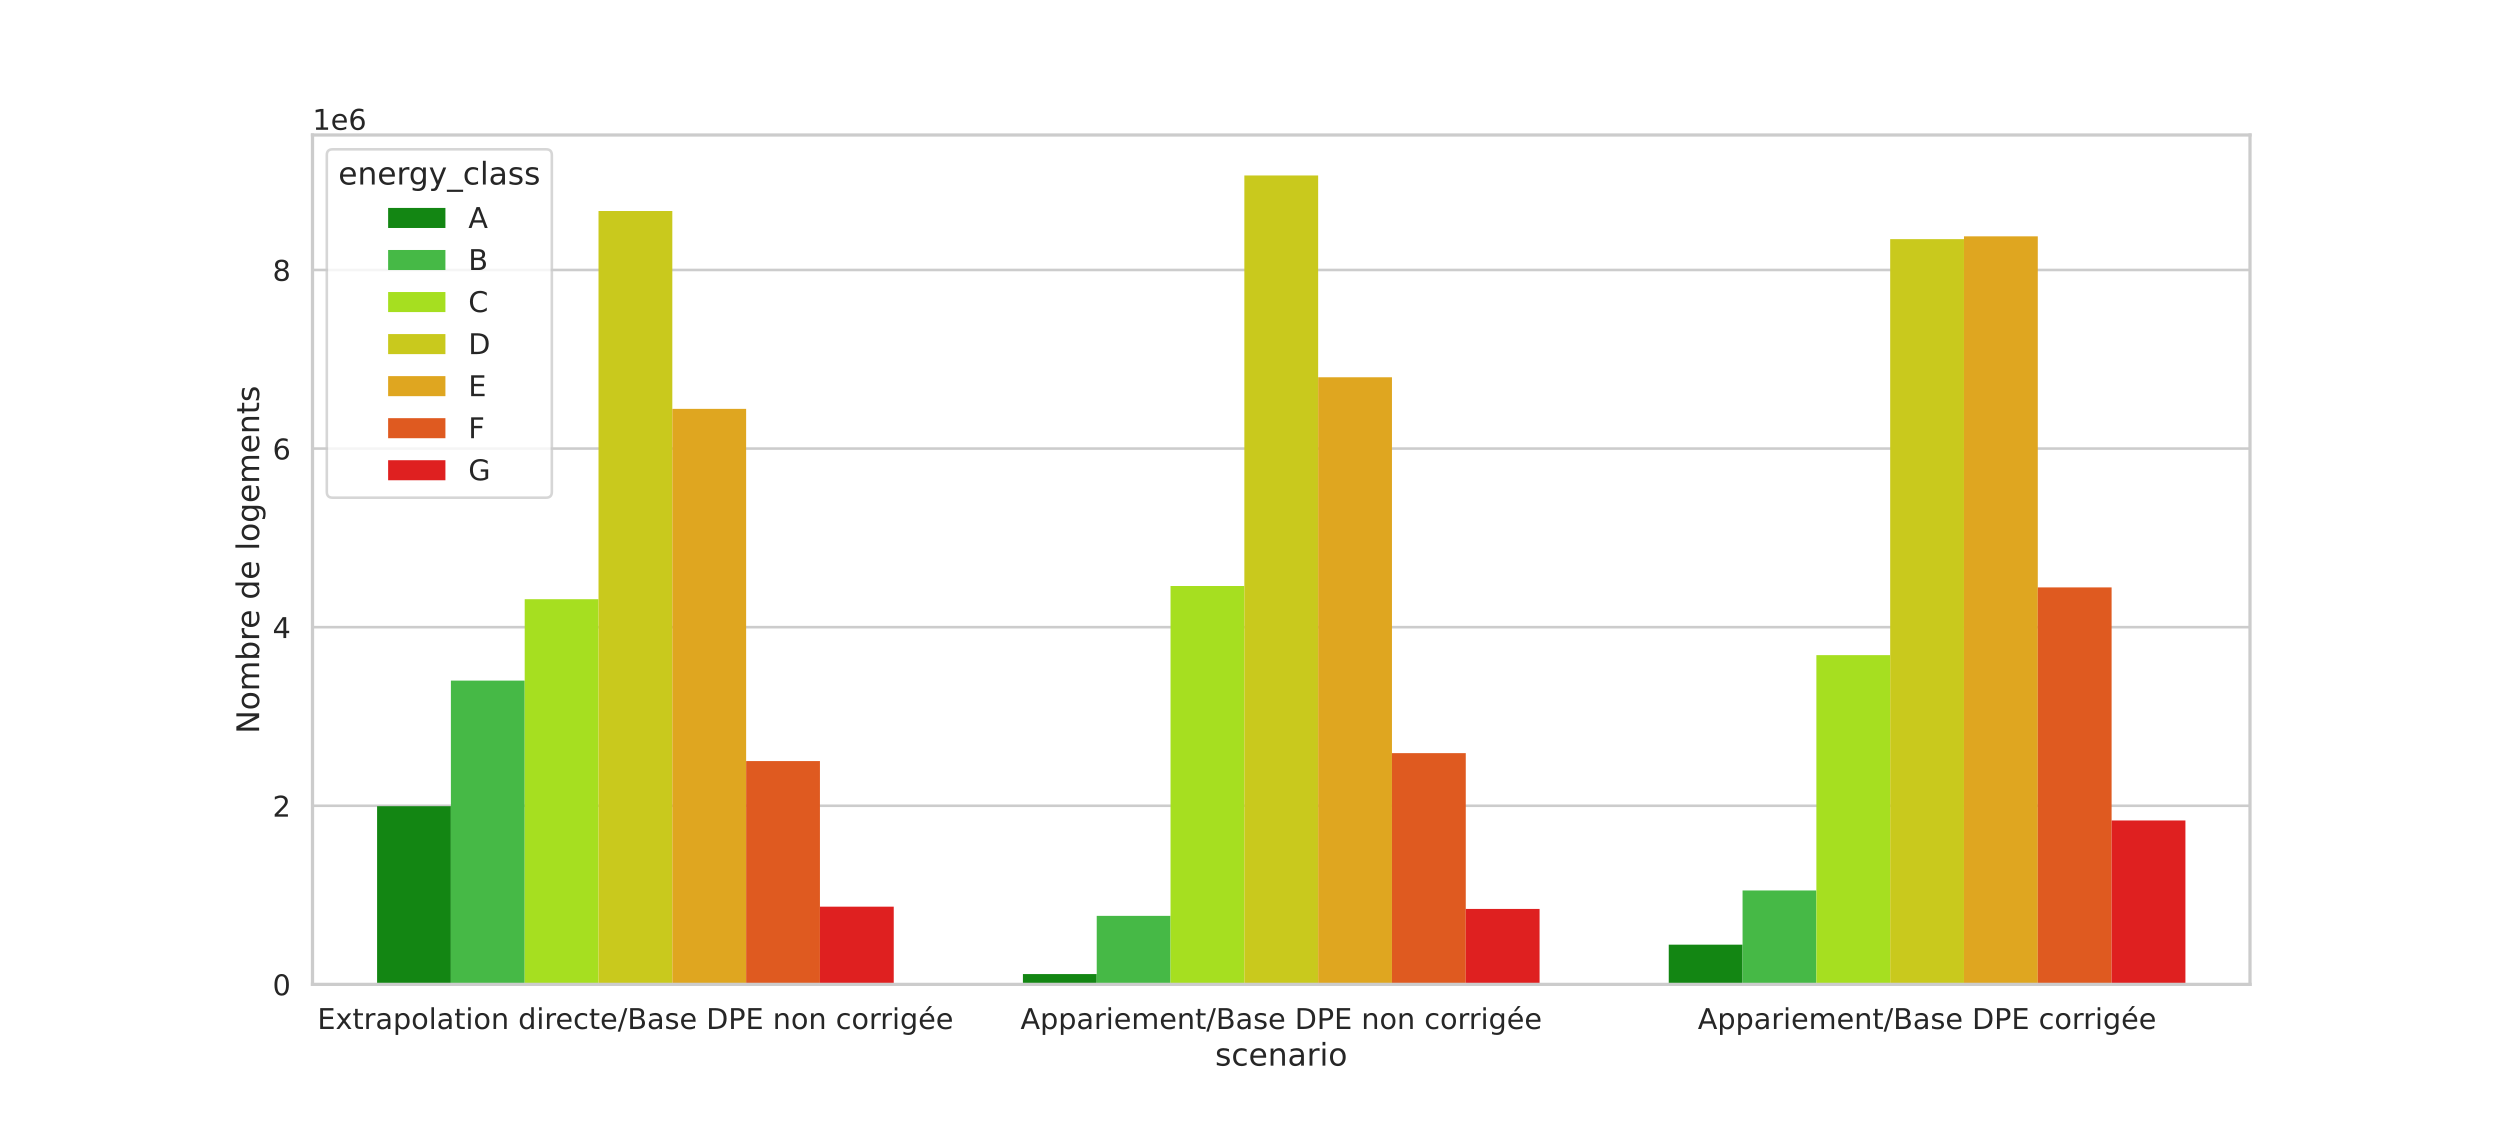
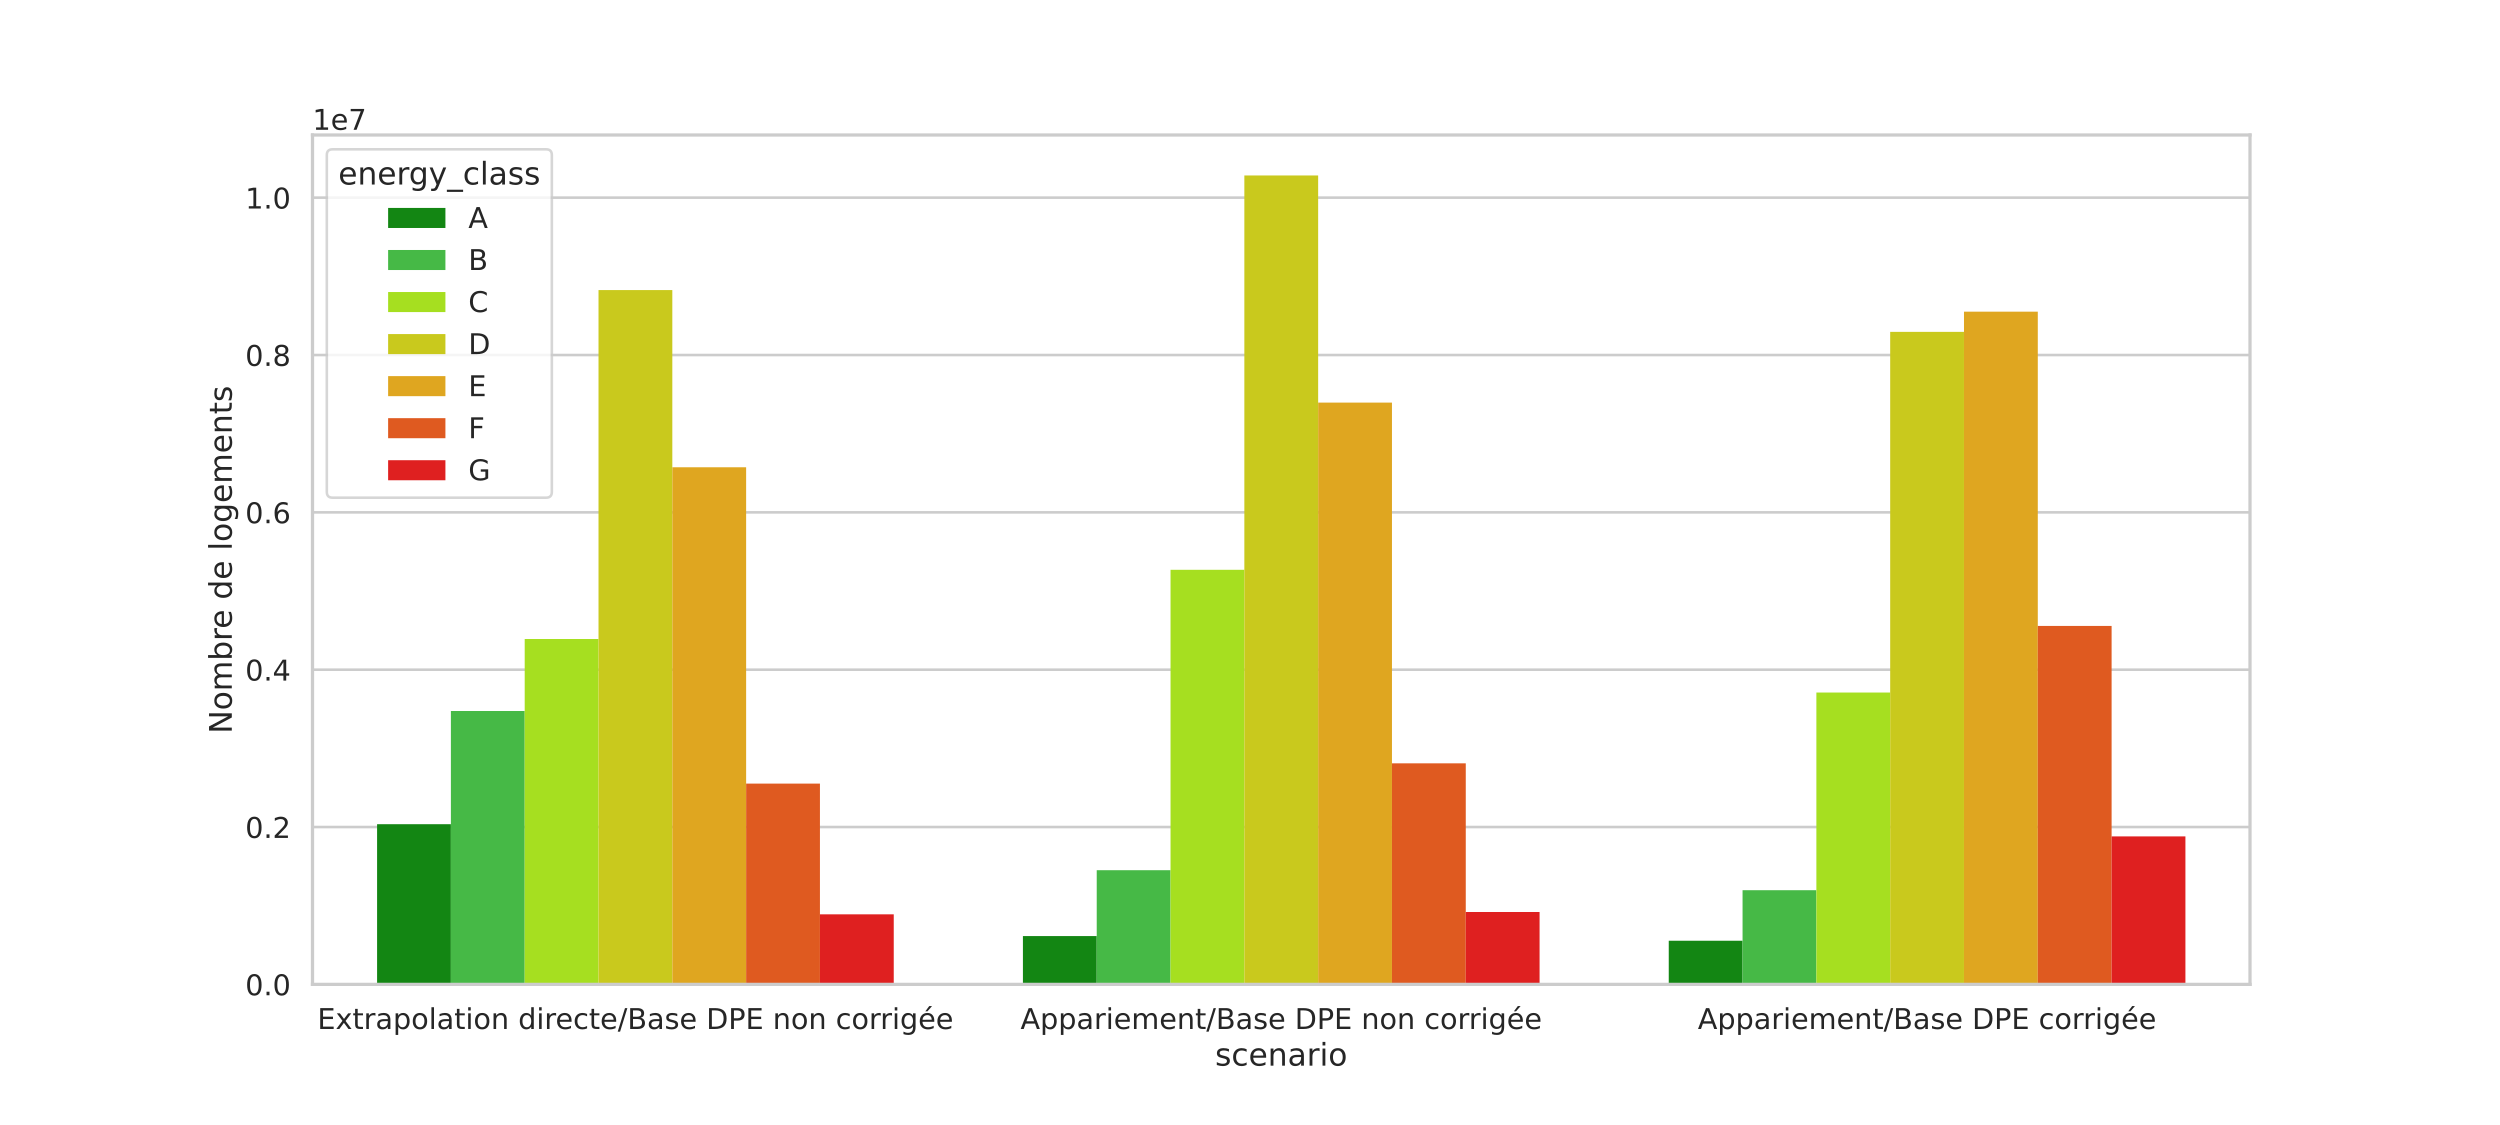
<svg xmlns="http://www.w3.org/2000/svg" xmlns:xlink="http://www.w3.org/1999/xlink" height="648pt" version="1.1" viewBox="0 0 1440 648" width="1440pt">
  <defs>
    <style type="text/css">*{stroke-linecap:butt;stroke-linejoin:round;}</style>
  </defs>
  <g id="figure_1">
    <g id="patch_1">
      <path d="M 0 648  L 1440 648  L 1440 0  L 0 0  z " style="fill:#ffffff;" />
    </g>
    <g id="axes_1">
      <g id="patch_2">
        <path d="M 180 567  L 1296 567  L 1296 77.76  L 180 77.76  z " style="fill:#ffffff;" />
      </g>
      <g id="matplotlib.axis_1">
        <g id="xtick_1">
          <g id="text_1">
            <g style="fill:#262626;" transform="translate(182.8216 592.6974)scale(0.165 -0.165)">
              <defs>
                <path d="M 628 4666  L 3578 4666  L 3578 4134  L 1259 4134  L 1259 2753  L 3481 2753  L 3481 2222  L 1259 2222  L 1259 531  L 3634 531  L 3634 0  L 628 0  L 628 4666  z " id="DejaVuSans-45" transform="scale(0.015625)" />
                <path d="M 3513 3500  L 2247 1797  L 3578 0  L 2900 0  L 1881 1375  L 863 0  L 184 0  L 1544 1831  L 300 3500  L 978 3500  L 1906 2253  L 2834 3500  L 3513 3500  z " id="DejaVuSans-78" transform="scale(0.015625)" />
                <path d="M 1172 4494  L 1172 3500  L 2356 3500  L 2356 3053  L 1172 3053  L 1172 1153  Q 1172 725 1289 603  Q 1406 481 1766 481  L 2356 481  L 2356 0  L 1766 0  Q 1100 0 847 248  Q 594 497 594 1153  L 594 3053  L 172 3053  L 172 3500  L 594 3500  L 594 4494  L 1172 4494  z " id="DejaVuSans-74" transform="scale(0.015625)" />
                <path d="M 2631 2963  Q 2534 3019 2420 3045  Q 2306 3072 2169 3072  Q 1681 3072 1420 2755  Q 1159 2438 1159 1844  L 1159 0  L 581 0  L 581 3500  L 1159 3500  L 1159 2956  Q 1341 3275 1631 3429  Q 1922 3584 2338 3584  Q 2397 3584 2469 3576  Q 2541 3569 2628 3553  L 2631 2963  z " id="DejaVuSans-72" transform="scale(0.015625)" />
                <path d="M 2194 1759  Q 1497 1759 1228 1600  Q 959 1441 959 1056  Q 959 750 1161 570  Q 1363 391 1709 391  Q 2188 391 2477 730  Q 2766 1069 2766 1631  L 2766 1759  L 2194 1759  z M 3341 1997  L 3341 0  L 2766 0  L 2766 531  Q 2569 213 2275 61  Q 1981 -91 1556 -91  Q 1019 -91 701 211  Q 384 513 384 1019  Q 384 1609 779 1909  Q 1175 2209 1959 2209  L 2766 2209  L 2766 2266  Q 2766 2663 2505 2880  Q 2244 3097 1772 3097  Q 1472 3097 1187 3025  Q 903 2953 641 2809  L 641 3341  Q 956 3463 1253 3523  Q 1550 3584 1831 3584  Q 2591 3584 2966 3190  Q 3341 2797 3341 1997  z " id="DejaVuSans-61" transform="scale(0.015625)" />
                <path d="M 1159 525  L 1159 -1331  L 581 -1331  L 581 3500  L 1159 3500  L 1159 2969  Q 1341 3281 1617 3432  Q 1894 3584 2278 3584  Q 2916 3584 3314 3078  Q 3713 2572 3713 1747  Q 3713 922 3314 415  Q 2916 -91 2278 -91  Q 1894 -91 1617 61  Q 1341 213 1159 525  z M 3116 1747  Q 3116 2381 2855 2742  Q 2594 3103 2138 3103  Q 1681 3103 1420 2742  Q 1159 2381 1159 1747  Q 1159 1113 1420 752  Q 1681 391 2138 391  Q 2594 391 2855 752  Q 3116 1113 3116 1747  z " id="DejaVuSans-70" transform="scale(0.015625)" />
                <path d="M 1959 3097  Q 1497 3097 1228 2736  Q 959 2375 959 1747  Q 959 1119 1226 758  Q 1494 397 1959 397  Q 2419 397 2687 759  Q 2956 1122 2956 1747  Q 2956 2369 2687 2733  Q 2419 3097 1959 3097  z M 1959 3584  Q 2709 3584 3137 3096  Q 3566 2609 3566 1747  Q 3566 888 3137 398  Q 2709 -91 1959 -91  Q 1206 -91 779 398  Q 353 888 353 1747  Q 353 2609 779 3096  Q 1206 3584 1959 3584  z " id="DejaVuSans-6f" transform="scale(0.015625)" />
                <path d="M 603 4863  L 1178 4863  L 1178 0  L 603 0  L 603 4863  z " id="DejaVuSans-6c" transform="scale(0.015625)" />
                <path d="M 603 3500  L 1178 3500  L 1178 0  L 603 0  L 603 3500  z M 603 4863  L 1178 4863  L 1178 4134  L 603 4134  L 603 4863  z " id="DejaVuSans-69" transform="scale(0.015625)" />
                <path d="M 3513 2113  L 3513 0  L 2938 0  L 2938 2094  Q 2938 2591 2744 2837  Q 2550 3084 2163 3084  Q 1697 3084 1428 2787  Q 1159 2491 1159 1978  L 1159 0  L 581 0  L 581 3500  L 1159 3500  L 1159 2956  Q 1366 3272 1645 3428  Q 1925 3584 2291 3584  Q 2894 3584 3203 3211  Q 3513 2838 3513 2113  z " id="DejaVuSans-6e" transform="scale(0.015625)" />
                <path id="DejaVuSans-20" transform="scale(0.015625)" />
                <path d="M 2906 2969  L 2906 4863  L 3481 4863  L 3481 0  L 2906 0  L 2906 525  Q 2725 213 2448 61  Q 2172 -91 1784 -91  Q 1150 -91 751 415  Q 353 922 353 1747  Q 353 2572 751 3078  Q 1150 3584 1784 3584  Q 2172 3584 2448 3432  Q 2725 3281 2906 2969  z M 947 1747  Q 947 1113 1208 752  Q 1469 391 1925 391  Q 2381 391 2643 752  Q 2906 1113 2906 1747  Q 2906 2381 2643 2742  Q 2381 3103 1925 3103  Q 1469 3103 1208 2742  Q 947 2381 947 1747  z " id="DejaVuSans-64" transform="scale(0.015625)" />
                <path d="M 3597 1894  L 3597 1613  L 953 1613  Q 991 1019 1311 708  Q 1631 397 2203 397  Q 2534 397 2845 478  Q 3156 559 3463 722  L 3463 178  Q 3153 47 2828 -22  Q 2503 -91 2169 -91  Q 1331 -91 842 396  Q 353 884 353 1716  Q 353 2575 817 3079  Q 1281 3584 2069 3584  Q 2775 3584 3186 3129  Q 3597 2675 3597 1894  z M 3022 2063  Q 3016 2534 2758 2815  Q 2500 3097 2075 3097  Q 1594 3097 1305 2825  Q 1016 2553 972 2059  L 3022 2063  z " id="DejaVuSans-65" transform="scale(0.015625)" />
                <path d="M 3122 3366  L 3122 2828  Q 2878 2963 2633 3030  Q 2388 3097 2138 3097  Q 1578 3097 1268 2742  Q 959 2388 959 1747  Q 959 1106 1268 751  Q 1578 397 2138 397  Q 2388 397 2633 464  Q 2878 531 3122 666  L 3122 134  Q 2881 22 2623 -34  Q 2366 -91 2075 -91  Q 1284 -91 818 406  Q 353 903 353 1747  Q 353 2603 823 3093  Q 1294 3584 2113 3584  Q 2378 3584 2631 3529  Q 2884 3475 3122 3366  z " id="DejaVuSans-63" transform="scale(0.015625)" />
                <path d="M 1625 4666  L 2156 4666  L 531 -594  L 0 -594  L 1625 4666  z " id="DejaVuSans-2f" transform="scale(0.015625)" />
                <path d="M 1259 2228  L 1259 519  L 2272 519  Q 2781 519 3026 730  Q 3272 941 3272 1375  Q 3272 1813 3026 2020  Q 2781 2228 2272 2228  L 1259 2228  z M 1259 4147  L 1259 2741  L 2194 2741  Q 2656 2741 2882 2914  Q 3109 3088 3109 3444  Q 3109 3797 2882 3972  Q 2656 4147 2194 4147  L 1259 4147  z M 628 4666  L 2241 4666  Q 2963 4666 3353 4366  Q 3744 4066 3744 3513  Q 3744 3084 3544 2831  Q 3344 2578 2956 2516  Q 3422 2416 3680 2098  Q 3938 1781 3938 1306  Q 3938 681 3513 340  Q 3088 0 2303 0  L 628 0  L 628 4666  z " id="DejaVuSans-42" transform="scale(0.015625)" />
                <path d="M 2834 3397  L 2834 2853  Q 2591 2978 2328 3040  Q 2066 3103 1784 3103  Q 1356 3103 1142 2972  Q 928 2841 928 2578  Q 928 2378 1081 2264  Q 1234 2150 1697 2047  L 1894 2003  Q 2506 1872 2764 1633  Q 3022 1394 3022 966  Q 3022 478 2636 193  Q 2250 -91 1575 -91  Q 1294 -91 989 -36  Q 684 19 347 128  L 347 722  Q 666 556 975 473  Q 1284 391 1588 391  Q 1994 391 2212 530  Q 2431 669 2431 922  Q 2431 1156 2273 1281  Q 2116 1406 1581 1522  L 1381 1569  Q 847 1681 609 1914  Q 372 2147 372 2553  Q 372 3047 722 3315  Q 1072 3584 1716 3584  Q 2034 3584 2315 3537  Q 2597 3491 2834 3397  z " id="DejaVuSans-73" transform="scale(0.015625)" />
                <path d="M 1259 4147  L 1259 519  L 2022 519  Q 2988 519 3436 956  Q 3884 1394 3884 2338  Q 3884 3275 3436 3711  Q 2988 4147 2022 4147  L 1259 4147  z M 628 4666  L 1925 4666  Q 3281 4666 3915 4102  Q 4550 3538 4550 2338  Q 4550 1131 3912 565  Q 3275 0 1925 0  L 628 0  L 628 4666  z " id="DejaVuSans-44" transform="scale(0.015625)" />
                <path d="M 1259 4147  L 1259 2394  L 2053 2394  Q 2494 2394 2734 2622  Q 2975 2850 2975 3272  Q 2975 3691 2734 3919  Q 2494 4147 2053 4147  L 1259 4147  z M 628 4666  L 2053 4666  Q 2838 4666 3239 4311  Q 3641 3956 3641 3272  Q 3641 2581 3239 2228  Q 2838 1875 2053 1875  L 1259 1875  L 1259 0  L 628 0  L 628 4666  z " id="DejaVuSans-50" transform="scale(0.015625)" />
                <path d="M 2906 1791  Q 2906 2416 2648 2759  Q 2391 3103 1925 3103  Q 1463 3103 1205 2759  Q 947 2416 947 1791  Q 947 1169 1205 825  Q 1463 481 1925 481  Q 2391 481 2648 825  Q 2906 1169 2906 1791  z M 3481 434  Q 3481 -459 3084 -895  Q 2688 -1331 1869 -1331  Q 1566 -1331 1297 -1286  Q 1028 -1241 775 -1147  L 775 -588  Q 1028 -725 1275 -790  Q 1522 -856 1778 -856  Q 2344 -856 2625 -561  Q 2906 -266 2906 331  L 2906 616  Q 2728 306 2450 153  Q 2172 0 1784 0  Q 1141 0 747 490  Q 353 981 353 1791  Q 353 2603 747 3093  Q 1141 3584 1784 3584  Q 2172 3584 2450 3431  Q 2728 3278 2906 2969  L 2906 3500  L 3481 3500  L 3481 434  z " id="DejaVuSans-67" transform="scale(0.015625)" />
                <path d="M 3597 1894  L 3597 1613  L 953 1613  Q 991 1019 1311 708  Q 1631 397 2203 397  Q 2534 397 2845 478  Q 3156 559 3463 722  L 3463 178  Q 3153 47 2828 -22  Q 2503 -91 2169 -91  Q 1331 -91 842 396  Q 353 884 353 1716  Q 353 2575 817 3079  Q 1281 3584 2069 3584  Q 2775 3584 3186 3129  Q 3597 2675 3597 1894  z M 3022 2063  Q 3016 2534 2758 2815  Q 2500 3097 2075 3097  Q 1594 3097 1305 2825  Q 1016 2553 972 2059  L 3022 2063  z M 2469 5119  L 3091 5119  L 2072 3944  L 1594 3944  L 2469 5119  z " id="DejaVuSans-e9" transform="scale(0.015625)" />
              </defs>
              <use xlink:href="#DejaVuSans-45" />
              <use x="63.184" xlink:href="#DejaVuSans-78" />
              <use x="122.363" xlink:href="#DejaVuSans-74" />
              <use x="161.572" xlink:href="#DejaVuSans-72" />
              <use x="202.686" xlink:href="#DejaVuSans-61" />
              <use x="263.965" xlink:href="#DejaVuSans-70" />
              <use x="327.441" xlink:href="#DejaVuSans-6f" />
              <use x="388.623" xlink:href="#DejaVuSans-6c" />
              <use x="416.406" xlink:href="#DejaVuSans-61" />
              <use x="477.686" xlink:href="#DejaVuSans-74" />
              <use x="516.895" xlink:href="#DejaVuSans-69" />
              <use x="544.678" xlink:href="#DejaVuSans-6f" />
              <use x="605.859" xlink:href="#DejaVuSans-6e" />
              <use x="669.238" xlink:href="#DejaVuSans-20" />
              <use x="701.025" xlink:href="#DejaVuSans-64" />
              <use x="764.502" xlink:href="#DejaVuSans-69" />
              <use x="792.285" xlink:href="#DejaVuSans-72" />
              <use x="831.148" xlink:href="#DejaVuSans-65" />
              <use x="892.672" xlink:href="#DejaVuSans-63" />
              <use x="947.652" xlink:href="#DejaVuSans-74" />
              <use x="986.861" xlink:href="#DejaVuSans-65" />
              <use x="1048.385" xlink:href="#DejaVuSans-2f" />
              <use x="1082.076" xlink:href="#DejaVuSans-42" />
              <use x="1150.68" xlink:href="#DejaVuSans-61" />
              <use x="1211.959" xlink:href="#DejaVuSans-73" />
              <use x="1264.059" xlink:href="#DejaVuSans-65" />
              <use x="1325.582" xlink:href="#DejaVuSans-20" />
              <use x="1357.369" xlink:href="#DejaVuSans-44" />
              <use x="1434.371" xlink:href="#DejaVuSans-50" />
              <use x="1494.674" xlink:href="#DejaVuSans-45" />
              <use x="1557.857" xlink:href="#DejaVuSans-20" />
              <use x="1589.645" xlink:href="#DejaVuSans-6e" />
              <use x="1653.023" xlink:href="#DejaVuSans-6f" />
              <use x="1714.205" xlink:href="#DejaVuSans-6e" />
              <use x="1777.584" xlink:href="#DejaVuSans-20" />
              <use x="1809.371" xlink:href="#DejaVuSans-63" />
              <use x="1864.352" xlink:href="#DejaVuSans-6f" />
              <use x="1925.533" xlink:href="#DejaVuSans-72" />
              <use x="1964.896" xlink:href="#DejaVuSans-72" />
              <use x="2006.01" xlink:href="#DejaVuSans-69" />
              <use x="2033.793" xlink:href="#DejaVuSans-67" />
              <use x="2097.27" xlink:href="#DejaVuSans-e9" />
              <use x="2158.793" xlink:href="#DejaVuSans-65" />
            </g>
          </g>
        </g>
        <g id="xtick_2">
          <g id="text_2">
            <g style="fill:#262626;" transform="translate(587.8062 592.6974)scale(0.165 -0.165)">
              <defs>
                <path d="M 2188 4044  L 1331 1722  L 3047 1722  L 2188 4044  z M 1831 4666  L 2547 4666  L 4325 0  L 3669 0  L 3244 1197  L 1141 1197  L 716 0  L 50 0  L 1831 4666  z " id="DejaVuSans-41" transform="scale(0.015625)" />
                <path d="M 3328 2828  Q 3544 3216 3844 3400  Q 4144 3584 4550 3584  Q 5097 3584 5394 3201  Q 5691 2819 5691 2113  L 5691 0  L 5113 0  L 5113 2094  Q 5113 2597 4934 2840  Q 4756 3084 4391 3084  Q 3944 3084 3684 2787  Q 3425 2491 3425 1978  L 3425 0  L 2847 0  L 2847 2094  Q 2847 2600 2669 2842  Q 2491 3084 2119 3084  Q 1678 3084 1418 2786  Q 1159 2488 1159 1978  L 1159 0  L 581 0  L 581 3500  L 1159 3500  L 1159 2956  Q 1356 3278 1631 3431  Q 1906 3584 2284 3584  Q 2666 3584 2933 3390  Q 3200 3197 3328 2828  z " id="DejaVuSans-6d" transform="scale(0.015625)" />
              </defs>
              <use xlink:href="#DejaVuSans-41" />
              <use x="68.408" xlink:href="#DejaVuSans-70" />
              <use x="131.885" xlink:href="#DejaVuSans-70" />
              <use x="195.361" xlink:href="#DejaVuSans-61" />
              <use x="256.641" xlink:href="#DejaVuSans-72" />
              <use x="297.754" xlink:href="#DejaVuSans-69" />
              <use x="325.537" xlink:href="#DejaVuSans-65" />
              <use x="387.061" xlink:href="#DejaVuSans-6d" />
              <use x="484.473" xlink:href="#DejaVuSans-65" />
              <use x="545.996" xlink:href="#DejaVuSans-6e" />
              <use x="609.375" xlink:href="#DejaVuSans-74" />
              <use x="648.584" xlink:href="#DejaVuSans-2f" />
              <use x="682.275" xlink:href="#DejaVuSans-42" />
              <use x="750.879" xlink:href="#DejaVuSans-61" />
              <use x="812.158" xlink:href="#DejaVuSans-73" />
              <use x="864.258" xlink:href="#DejaVuSans-65" />
              <use x="925.781" xlink:href="#DejaVuSans-20" />
              <use x="957.568" xlink:href="#DejaVuSans-44" />
              <use x="1034.57" xlink:href="#DejaVuSans-50" />
              <use x="1094.873" xlink:href="#DejaVuSans-45" />
              <use x="1158.057" xlink:href="#DejaVuSans-20" />
              <use x="1189.844" xlink:href="#DejaVuSans-6e" />
              <use x="1253.223" xlink:href="#DejaVuSans-6f" />
              <use x="1314.404" xlink:href="#DejaVuSans-6e" />
              <use x="1377.783" xlink:href="#DejaVuSans-20" />
              <use x="1409.57" xlink:href="#DejaVuSans-63" />
              <use x="1464.551" xlink:href="#DejaVuSans-6f" />
              <use x="1525.732" xlink:href="#DejaVuSans-72" />
              <use x="1565.096" xlink:href="#DejaVuSans-72" />
              <use x="1606.209" xlink:href="#DejaVuSans-69" />
              <use x="1633.992" xlink:href="#DejaVuSans-67" />
              <use x="1697.469" xlink:href="#DejaVuSans-e9" />
              <use x="1758.992" xlink:href="#DejaVuSans-65" />
            </g>
          </g>
        </g>
        <g id="xtick_3">
          <g id="text_3">
            <g style="fill:#262626;" transform="translate(977.933 592.6974)scale(0.165 -0.165)">
              <use xlink:href="#DejaVuSans-41" />
              <use x="68.408" xlink:href="#DejaVuSans-70" />
              <use x="131.885" xlink:href="#DejaVuSans-70" />
              <use x="195.361" xlink:href="#DejaVuSans-61" />
              <use x="256.641" xlink:href="#DejaVuSans-72" />
              <use x="297.754" xlink:href="#DejaVuSans-69" />
              <use x="325.537" xlink:href="#DejaVuSans-65" />
              <use x="387.061" xlink:href="#DejaVuSans-6d" />
              <use x="484.473" xlink:href="#DejaVuSans-65" />
              <use x="545.996" xlink:href="#DejaVuSans-6e" />
              <use x="609.375" xlink:href="#DejaVuSans-74" />
              <use x="648.584" xlink:href="#DejaVuSans-2f" />
              <use x="682.275" xlink:href="#DejaVuSans-42" />
              <use x="750.879" xlink:href="#DejaVuSans-61" />
              <use x="812.158" xlink:href="#DejaVuSans-73" />
              <use x="864.258" xlink:href="#DejaVuSans-65" />
              <use x="925.781" xlink:href="#DejaVuSans-20" />
              <use x="957.568" xlink:href="#DejaVuSans-44" />
              <use x="1034.57" xlink:href="#DejaVuSans-50" />
              <use x="1094.873" xlink:href="#DejaVuSans-45" />
              <use x="1158.057" xlink:href="#DejaVuSans-20" />
              <use x="1189.844" xlink:href="#DejaVuSans-63" />
              <use x="1244.824" xlink:href="#DejaVuSans-6f" />
              <use x="1306.006" xlink:href="#DejaVuSans-72" />
              <use x="1345.369" xlink:href="#DejaVuSans-72" />
              <use x="1386.482" xlink:href="#DejaVuSans-69" />
              <use x="1414.266" xlink:href="#DejaVuSans-67" />
              <use x="1477.742" xlink:href="#DejaVuSans-e9" />
              <use x="1539.266" xlink:href="#DejaVuSans-65" />
            </g>
          </g>
        </g>
        <g id="text_4">
          <g style="fill:#262626;" transform="translate(699.8991 613.8061)scale(0.18 -0.18)">
            <use xlink:href="#DejaVuSans-73" />
            <use x="52.1" xlink:href="#DejaVuSans-63" />
            <use x="107.08" xlink:href="#DejaVuSans-65" />
            <use x="168.604" xlink:href="#DejaVuSans-6e" />
            <use x="231.982" xlink:href="#DejaVuSans-61" />
            <use x="293.262" xlink:href="#DejaVuSans-72" />
            <use x="334.375" xlink:href="#DejaVuSans-69" />
            <use x="362.158" xlink:href="#DejaVuSans-6f" />
          </g>
        </g>
      </g>
      <g id="matplotlib.axis_2">
        <g id="ytick_1">
          <g id="line2d_1">
-             <path clip-path="url(#p27195870c5)" d="M 180 567  L 1296 567  " style="fill:none;stroke:#cccccc;stroke-linecap:round;stroke-width:1.5;" />
+             <path clip-path="url(#p03f85cdfc5)" d="M 180 567  L 1296 567  " style="fill:none;stroke:#cccccc;stroke-linecap:round;stroke-width:1.5;" />
          </g>
          <g id="text_5">
-             <g style="fill:#262626;" transform="translate(157.0019 573.2687)scale(0.165 -0.165)">
+             <g style="fill:#262626;" transform="translate(141.2598 573.2687)scale(0.165 -0.165)">
              <defs>
                <path d="M 2034 4250  Q 1547 4250 1301 3770  Q 1056 3291 1056 2328  Q 1056 1369 1301 889  Q 1547 409 2034 409  Q 2525 409 2770 889  Q 3016 1369 3016 2328  Q 3016 3291 2770 3770  Q 2525 4250 2034 4250  z M 2034 4750  Q 2819 4750 3233 4129  Q 3647 3509 3647 2328  Q 3647 1150 3233 529  Q 2819 -91 2034 -91  Q 1250 -91 836 529  Q 422 1150 422 2328  Q 422 3509 836 4129  Q 1250 4750 2034 4750  z " id="DejaVuSans-30" transform="scale(0.015625)" />
+                 <path d="M 684 794  L 1344 794  L 1344 0  L 684 0  L 684 794  z " id="DejaVuSans-2e" transform="scale(0.015625)" />
              </defs>
              <use xlink:href="#DejaVuSans-30" />
+               <use x="63.623" xlink:href="#DejaVuSans-2e" />
+               <use x="95.41" xlink:href="#DejaVuSans-30" />
            </g>
          </g>
        </g>
        <g id="ytick_2">
          <g id="line2d_2">
-             <path clip-path="url(#p27195870c5)" d="M 180 464.122  L 1296 464.122  " style="fill:none;stroke:#cccccc;stroke-linecap:round;stroke-width:1.5;" />
+             <path clip-path="url(#p03f85cdfc5)" d="M 180 476.371  L 1296 476.371  " style="fill:none;stroke:#cccccc;stroke-linecap:round;stroke-width:1.5;" />
          </g>
          <g id="text_6">
-             <g style="fill:#262626;" transform="translate(157.0019 470.3911)scale(0.165 -0.165)">
+             <g style="fill:#262626;" transform="translate(141.2598 482.6397)scale(0.165 -0.165)">
              <defs>
                <path d="M 1228 531  L 3431 531  L 3431 0  L 469 0  L 469 531  Q 828 903 1448 1529  Q 2069 2156 2228 2338  Q 2531 2678 2651 2914  Q 2772 3150 2772 3378  Q 2772 3750 2511 3984  Q 2250 4219 1831 4219  Q 1534 4219 1204 4116  Q 875 4013 500 3803  L 500 4441  Q 881 4594 1212 4672  Q 1544 4750 1819 4750  Q 2544 4750 2975 4387  Q 3406 4025 3406 3419  Q 3406 3131 3298 2873  Q 3191 2616 2906 2266  Q 2828 2175 2409 1742  Q 1991 1309 1228 531  z " id="DejaVuSans-32" transform="scale(0.015625)" />
              </defs>
-               <use xlink:href="#DejaVuSans-32" />
+               <use xlink:href="#DejaVuSans-30" />
+               <use x="63.623" xlink:href="#DejaVuSans-2e" />
+               <use x="95.41" xlink:href="#DejaVuSans-32" />
            </g>
          </g>
        </g>
        <g id="ytick_3">
          <g id="line2d_3">
-             <path clip-path="url(#p27195870c5)" d="M 180 361.245  L 1296 361.245  " style="fill:none;stroke:#cccccc;stroke-linecap:round;stroke-width:1.5;" />
+             <path clip-path="url(#p03f85cdfc5)" d="M 180 385.742  L 1296 385.742  " style="fill:none;stroke:#cccccc;stroke-linecap:round;stroke-width:1.5;" />
          </g>
          <g id="text_7">
-             <g style="fill:#262626;" transform="translate(157.0019 367.5136)scale(0.165 -0.165)">
+             <g style="fill:#262626;" transform="translate(141.2598 392.0107)scale(0.165 -0.165)">
              <defs>
                <path d="M 2419 4116  L 825 1625  L 2419 1625  L 2419 4116  z M 2253 4666  L 3047 4666  L 3047 1625  L 3713 1625  L 3713 1100  L 3047 1100  L 3047 0  L 2419 0  L 2419 1100  L 313 1100  L 313 1709  L 2253 4666  z " id="DejaVuSans-34" transform="scale(0.015625)" />
              </defs>
-               <use xlink:href="#DejaVuSans-34" />
+               <use xlink:href="#DejaVuSans-30" />
+               <use x="63.623" xlink:href="#DejaVuSans-2e" />
+               <use x="95.41" xlink:href="#DejaVuSans-34" />
            </g>
          </g>
        </g>
        <g id="ytick_4">
          <g id="line2d_4">
-             <path clip-path="url(#p27195870c5)" d="M 180 258.367  L 1296 258.367  " style="fill:none;stroke:#cccccc;stroke-linecap:round;stroke-width:1.5;" />
+             <path clip-path="url(#p03f85cdfc5)" d="M 180 295.113  L 1296 295.113  " style="fill:none;stroke:#cccccc;stroke-linecap:round;stroke-width:1.5;" />
          </g>
          <g id="text_8">
-             <g style="fill:#262626;" transform="translate(157.0019 264.636)scale(0.165 -0.165)">
+             <g style="fill:#262626;" transform="translate(141.2598 301.3817)scale(0.165 -0.165)">
              <defs>
                <path d="M 2113 2584  Q 1688 2584 1439 2293  Q 1191 2003 1191 1497  Q 1191 994 1439 701  Q 1688 409 2113 409  Q 2538 409 2786 701  Q 3034 994 3034 1497  Q 3034 2003 2786 2293  Q 2538 2584 2113 2584  z M 3366 4563  L 3366 3988  Q 3128 4100 2886 4159  Q 2644 4219 2406 4219  Q 1781 4219 1451 3797  Q 1122 3375 1075 2522  Q 1259 2794 1537 2939  Q 1816 3084 2150 3084  Q 2853 3084 3261 2657  Q 3669 2231 3669 1497  Q 3669 778 3244 343  Q 2819 -91 2113 -91  Q 1303 -91 875 529  Q 447 1150 447 2328  Q 447 3434 972 4092  Q 1497 4750 2381 4750  Q 2619 4750 2861 4703  Q 3103 4656 3366 4563  z " id="DejaVuSans-36" transform="scale(0.015625)" />
              </defs>
-               <use xlink:href="#DejaVuSans-36" />
+               <use xlink:href="#DejaVuSans-30" />
+               <use x="63.623" xlink:href="#DejaVuSans-2e" />
+               <use x="95.41" xlink:href="#DejaVuSans-36" />
            </g>
          </g>
        </g>
        <g id="ytick_5">
          <g id="line2d_5">
-             <path clip-path="url(#p27195870c5)" d="M 180 155.49  L 1296 155.49  " style="fill:none;stroke:#cccccc;stroke-linecap:round;stroke-width:1.5;" />
+             <path clip-path="url(#p03f85cdfc5)" d="M 180 204.484  L 1296 204.484  " style="fill:none;stroke:#cccccc;stroke-linecap:round;stroke-width:1.5;" />
          </g>
          <g id="text_9">
-             <g style="fill:#262626;" transform="translate(157.0019 161.7585)scale(0.165 -0.165)">
+             <g style="fill:#262626;" transform="translate(141.2598 210.7526)scale(0.165 -0.165)">
              <defs>
                <path d="M 2034 2216  Q 1584 2216 1326 1975  Q 1069 1734 1069 1313  Q 1069 891 1326 650  Q 1584 409 2034 409  Q 2484 409 2743 651  Q 3003 894 3003 1313  Q 3003 1734 2745 1975  Q 2488 2216 2034 2216  z M 1403 2484  Q 997 2584 770 2862  Q 544 3141 544 3541  Q 544 4100 942 4425  Q 1341 4750 2034 4750  Q 2731 4750 3128 4425  Q 3525 4100 3525 3541  Q 3525 3141 3298 2862  Q 3072 2584 2669 2484  Q 3125 2378 3379 2068  Q 3634 1759 3634 1313  Q 3634 634 3220 271  Q 2806 -91 2034 -91  Q 1263 -91 848 271  Q 434 634 434 1313  Q 434 1759 690 2068  Q 947 2378 1403 2484  z M 1172 3481  Q 1172 3119 1398 2916  Q 1625 2713 2034 2713  Q 2441 2713 2670 2916  Q 2900 3119 2900 3481  Q 2900 3844 2670 4047  Q 2441 4250 2034 4250  Q 1625 4250 1398 4047  Q 1172 3844 1172 3481  z " id="DejaVuSans-38" transform="scale(0.015625)" />
              </defs>
-               <use xlink:href="#DejaVuSans-38" />
-             </g>
-           </g>
-         </g>
-         <g id="text_10">
-           <g style="fill:#262626;" transform="translate(149.2584 422.5908)rotate(-90)scale(0.18 -0.18)">
+               <use xlink:href="#DejaVuSans-30" />
+               <use x="63.623" xlink:href="#DejaVuSans-2e" />
+               <use x="95.41" xlink:href="#DejaVuSans-38" />
+             </g>
+           </g>
+         </g>
+         <g id="ytick_6">
+           <g id="line2d_6">
+             <path clip-path="url(#p03f85cdfc5)" d="M 180 113.855  L 1296 113.855  " style="fill:none;stroke:#cccccc;stroke-linecap:round;stroke-width:1.5;" />
+           </g>
+           <g id="text_10">
+             <g style="fill:#262626;" transform="translate(141.2598 120.1236)scale(0.165 -0.165)">
+               <defs>
+                 <path d="M 794 531  L 1825 531  L 1825 4091  L 703 3866  L 703 4441  L 1819 4666  L 2450 4666  L 2450 531  L 3481 531  L 3481 0  L 794 0  L 794 531  z " id="DejaVuSans-31" transform="scale(0.015625)" />
+               </defs>
+               <use xlink:href="#DejaVuSans-31" />
+               <use x="63.623" xlink:href="#DejaVuSans-2e" />
+               <use x="95.41" xlink:href="#DejaVuSans-30" />
+             </g>
+           </g>
+         </g>
+         <g id="text_11">
+           <g style="fill:#262626;" transform="translate(133.5164 422.5908)rotate(-90)scale(0.18 -0.18)">
            <defs>
              <path d="M 628 4666  L 1478 4666  L 3547 763  L 3547 4666  L 4159 4666  L 4159 0  L 3309 0  L 1241 3903  L 1241 0  L 628 0  L 628 4666  z " id="DejaVuSans-4e" transform="scale(0.015625)" />
              <path d="M 3116 1747  Q 3116 2381 2855 2742  Q 2594 3103 2138 3103  Q 1681 3103 1420 2742  Q 1159 2381 1159 1747  Q 1159 1113 1420 752  Q 1681 391 2138 391  Q 2594 391 2855 752  Q 3116 1113 3116 1747  z M 1159 2969  Q 1341 3281 1617 3432  Q 1894 3584 2278 3584  Q 2916 3584 3314 3078  Q 3713 2572 3713 1747  Q 3713 922 3314 415  Q 2916 -91 2278 -91  Q 1894 -91 1617 61  Q 1341 213 1159 525  L 1159 0  L 581 0  L 581 4863  L 1159 4863  L 1159 2969  z " id="DejaVuSans-62" transform="scale(0.015625)" />
            </defs>
            <use xlink:href="#DejaVuSans-4e" />
            <use x="74.805" xlink:href="#DejaVuSans-6f" />
            <use x="135.986" xlink:href="#DejaVuSans-6d" />
            <use x="233.398" xlink:href="#DejaVuSans-62" />
            <use x="296.875" xlink:href="#DejaVuSans-72" />
            <use x="335.738" xlink:href="#DejaVuSans-65" />
            <use x="397.262" xlink:href="#DejaVuSans-20" />
            <use x="429.049" xlink:href="#DejaVuSans-64" />
            <use x="492.525" xlink:href="#DejaVuSans-65" />
            <use x="554.049" xlink:href="#DejaVuSans-20" />
            <use x="585.836" xlink:href="#DejaVuSans-6c" />
            <use x="613.619" xlink:href="#DejaVuSans-6f" />
            <use x="674.801" xlink:href="#DejaVuSans-67" />
            <use x="738.277" xlink:href="#DejaVuSans-65" />
            <use x="799.801" xlink:href="#DejaVuSans-6d" />
            <use x="897.213" xlink:href="#DejaVuSans-65" />
            <use x="958.736" xlink:href="#DejaVuSans-6e" />
            <use x="1022.115" xlink:href="#DejaVuSans-74" />
            <use x="1061.324" xlink:href="#DejaVuSans-73" />
          </g>
        </g>
-         <g id="text_11">
+         <g id="text_12">
          <g style="fill:#262626;" transform="translate(180 74.76)scale(0.165 -0.165)">
            <defs>
-               <path d="M 794 531  L 1825 531  L 1825 4091  L 703 3866  L 703 4441  L 1819 4666  L 2450 4666  L 2450 531  L 3481 531  L 3481 0  L 794 0  L 794 531  z " id="DejaVuSans-31" transform="scale(0.015625)" />
+               <path d="M 525 4666  L 3525 4666  L 3525 4397  L 1831 0  L 1172 0  L 2766 4134  L 525 4134  L 525 4666  z " id="DejaVuSans-37" transform="scale(0.015625)" />
            </defs>
            <use xlink:href="#DejaVuSans-31" />
            <use x="63.623" xlink:href="#DejaVuSans-65" />
-             <use x="125.146" xlink:href="#DejaVuSans-36" />
+             <use x="125.146" xlink:href="#DejaVuSans-37" />
          </g>
        </g>
      </g>
      <g id="patch_3">
-         <path clip-path="url(#p27195870c5)" d="M 217.2 567  L 259.714 567  L 259.714 464.374  L 217.2 464.374  z " style="fill:#138613;" />
+         <path clip-path="url(#p03f85cdfc5)" d="M 217.2 567  L 259.714 567  L 259.714 474.726  L 217.2 474.726  z " style="fill:#138613;" />
      </g>
      <g id="patch_4">
-         <path clip-path="url(#p27195870c5)" d="M 589.2 567  L 631.714 567  L 631.714 561.069  L 589.2 561.069  z " style="fill:#138613;" />
+         <path clip-path="url(#p03f85cdfc5)" d="M 589.2 567  L 631.714 567  L 631.714 539.164  L 589.2 539.164  z " style="fill:#138613;" />
      </g>
      <g id="patch_5">
-         <path clip-path="url(#p27195870c5)" d="M 961.2 567  L 1003.714 567  L 1003.714 544.134  L 961.2 544.134  z " style="fill:#138613;" />
+         <path clip-path="url(#p03f85cdfc5)" d="M 961.2 567  L 1003.714 567  L 1003.714 541.881  L 961.2 541.881  z " style="fill:#138613;" />
      </g>
      <g id="patch_6">
-         <path clip-path="url(#p27195870c5)" d="M 259.714 567  L 302.229 567  L 302.229 392.021  L 259.714 392.021  z " style="fill:#46b946;" />
+         <path clip-path="url(#p03f85cdfc5)" d="M 259.714 567  L 302.229 567  L 302.229 409.525  L 259.714 409.525  z " style="fill:#46b946;" />
      </g>
      <g id="patch_7">
-         <path clip-path="url(#p27195870c5)" d="M 631.714 567  L 674.229 567  L 674.229 527.554  L 631.714 527.554  z " style="fill:#46b946;" />
+         <path clip-path="url(#p03f85cdfc5)" d="M 631.714 567  L 674.229 567  L 674.229 501.243  L 631.714 501.243  z " style="fill:#46b946;" />
      </g>
      <g id="patch_8">
-         <path clip-path="url(#p27195870c5)" d="M 1003.714 567  L 1046.229 567  L 1046.229 512.909  L 1003.714 512.909  z " style="fill:#46b946;" />
+         <path clip-path="url(#p03f85cdfc5)" d="M 1003.714 567  L 1046.229 567  L 1046.229 512.754  L 1003.714 512.754  z " style="fill:#46b946;" />
      </g>
      <g id="patch_9">
-         <path clip-path="url(#p27195870c5)" d="M 302.229 567  L 344.743 567  L 344.743 345.157  L 302.229 345.157  z " style="fill:#a6df20;" />
+         <path clip-path="url(#p03f85cdfc5)" d="M 302.229 567  L 344.743 567  L 344.743 368.051  L 302.229 368.051  z " style="fill:#a6df20;" />
      </g>
      <g id="patch_10">
-         <path clip-path="url(#p27195870c5)" d="M 674.229 567  L 716.743 567  L 716.743 337.532  L 674.229 337.532  z " style="fill:#a6df20;" />
+         <path clip-path="url(#p03f85cdfc5)" d="M 674.229 567  L 716.743 567  L 716.743 328.191  L 674.229 328.191  z " style="fill:#a6df20;" />
      </g>
      <g id="patch_11">
-         <path clip-path="url(#p27195870c5)" d="M 1046.229 567  L 1088.743 567  L 1088.743 377.366  L 1046.229 377.366  z " style="fill:#a6df20;" />
+         <path clip-path="url(#p03f85cdfc5)" d="M 1046.229 567  L 1088.743 567  L 1088.743 398.906  L 1046.229 398.906  z " style="fill:#a6df20;" />
      </g>
      <g id="patch_12">
-         <path clip-path="url(#p27195870c5)" d="M 344.743 567  L 387.257 567  L 387.257 121.535  L 344.743 121.535  z " style="fill:#c9c91d;" />
+         <path clip-path="url(#p03f85cdfc5)" d="M 344.743 567  L 387.257 567  L 387.257 167.074  L 344.743 167.074  z " style="fill:#c9c91d;" />
      </g>
      <g id="patch_13">
-         <path clip-path="url(#p27195870c5)" d="M 716.743 567  L 759.257 567  L 759.257 101.057  L 716.743 101.057  z " style="fill:#c9c91d;" />
+         <path clip-path="url(#p03f85cdfc5)" d="M 716.743 567  L 759.257 567  L 759.257 101.057  L 716.743 101.057  z " style="fill:#c9c91d;" />
      </g>
      <g id="patch_14">
-         <path clip-path="url(#p27195870c5)" d="M 1088.743 567  L 1131.257 567  L 1131.257 137.741  L 1088.743 137.741  z " style="fill:#c9c91d;" />
+         <path clip-path="url(#p03f85cdfc5)" d="M 1088.743 567  L 1131.257 567  L 1131.257 191.166  L 1088.743 191.166  z " style="fill:#c9c91d;" />
      </g>
      <g id="patch_15">
-         <path clip-path="url(#p27195870c5)" d="M 387.257 567  L 429.771 567  L 429.771 235.514  L 387.257 235.514  z " style="fill:#dfa620;" />
+         <path clip-path="url(#p03f85cdfc5)" d="M 387.257 567  L 429.771 567  L 429.771 269.163  L 387.257 269.163  z " style="fill:#dfa620;" />
      </g>
      <g id="patch_16">
-         <path clip-path="url(#p27195870c5)" d="M 759.257 567  L 801.771 567  L 801.771 217.318  L 759.257 217.318  z " style="fill:#dfa620;" />
+         <path clip-path="url(#p03f85cdfc5)" d="M 759.257 567  L 801.771 567  L 801.771 231.899  L 759.257 231.899  z " style="fill:#dfa620;" />
      </g>
      <g id="patch_17">
-         <path clip-path="url(#p27195870c5)" d="M 1131.257 567  L 1173.771 567  L 1173.771 136.119  L 1131.257 136.119  z " style="fill:#dfa620;" />
+         <path clip-path="url(#p03f85cdfc5)" d="M 1131.257 567  L 1173.771 567  L 1173.771 179.525  L 1131.257 179.525  z " style="fill:#dfa620;" />
      </g>
      <g id="patch_18">
-         <path clip-path="url(#p27195870c5)" d="M 429.771 567  L 472.286 567  L 472.286 438.367  L 429.771 438.367  z " style="fill:#df5a20;" />
+         <path clip-path="url(#p03f85cdfc5)" d="M 429.771 567  L 472.286 567  L 472.286 451.356  L 429.771 451.356  z " style="fill:#df5a20;" />
      </g>
      <g id="patch_19">
-         <path clip-path="url(#p27195870c5)" d="M 801.771 567  L 844.286 567  L 844.286 433.789  L 801.771 433.789  z " style="fill:#df5a20;" />
+         <path clip-path="url(#p03f85cdfc5)" d="M 801.771 567  L 844.286 567  L 844.286 439.693  L 801.771 439.693  z " style="fill:#df5a20;" />
      </g>
      <g id="patch_20">
-         <path clip-path="url(#p27195870c5)" d="M 1173.771 567  L 1216.286 567  L 1216.286 338.357  L 1173.771 338.357  z " style="fill:#df5a20;" />
+         <path clip-path="url(#p03f85cdfc5)" d="M 1173.771 567  L 1216.286 567  L 1216.286 360.541  L 1173.771 360.541  z " style="fill:#df5a20;" />
      </g>
      <g id="patch_21">
-         <path clip-path="url(#p27195870c5)" d="M 472.286 567  L 514.8 567  L 514.8 522.236  L 472.286 522.236  z " style="fill:#df2020;" />
+         <path clip-path="url(#p03f85cdfc5)" d="M 472.286 567  L 514.8 567  L 514.8 526.648  L 472.286 526.648  z " style="fill:#df2020;" />
      </g>
      <g id="patch_22">
-         <path clip-path="url(#p27195870c5)" d="M 844.286 567  L 886.8 567  L 886.8 523.527  L 844.286 523.527  z " style="fill:#df2020;" />
+         <path clip-path="url(#p03f85cdfc5)" d="M 844.286 567  L 886.8 567  L 886.8 525.296  L 844.286 525.296  z " style="fill:#df2020;" />
      </g>
      <g id="patch_23">
-         <path clip-path="url(#p27195870c5)" d="M 1216.286 567  L 1258.8 567  L 1258.8 472.577  L 1216.286 472.577  z " style="fill:#df2020;" />
-       </g>
-       <g id="line2d_6">
-         <path clip-path="url(#p27195870c5)" style="fill:none;stroke:#424242;stroke-linecap:round;stroke-width:4.05;" />
+         <path clip-path="url(#p03f85cdfc5)" d="M 1216.286 567  L 1258.8 567  L 1258.8 481.77  L 1216.286 481.77  z " style="fill:#df2020;" />
      </g>
      <g id="line2d_7">
-         <path clip-path="url(#p27195870c5)" style="fill:none;stroke:#424242;stroke-linecap:round;stroke-width:4.05;" />
+         <path clip-path="url(#p03f85cdfc5)" style="fill:none;stroke:#424242;stroke-linecap:round;stroke-width:4.05;" />
      </g>
      <g id="line2d_8">
-         <path clip-path="url(#p27195870c5)" style="fill:none;stroke:#424242;stroke-linecap:round;stroke-width:4.05;" />
+         <path clip-path="url(#p03f85cdfc5)" style="fill:none;stroke:#424242;stroke-linecap:round;stroke-width:4.05;" />
      </g>
      <g id="line2d_9">
-         <path clip-path="url(#p27195870c5)" style="fill:none;stroke:#424242;stroke-linecap:round;stroke-width:4.05;" />
+         <path clip-path="url(#p03f85cdfc5)" style="fill:none;stroke:#424242;stroke-linecap:round;stroke-width:4.05;" />
      </g>
      <g id="line2d_10">
-         <path clip-path="url(#p27195870c5)" style="fill:none;stroke:#424242;stroke-linecap:round;stroke-width:4.05;" />
+         <path clip-path="url(#p03f85cdfc5)" style="fill:none;stroke:#424242;stroke-linecap:round;stroke-width:4.05;" />
      </g>
      <g id="line2d_11">
-         <path clip-path="url(#p27195870c5)" style="fill:none;stroke:#424242;stroke-linecap:round;stroke-width:4.05;" />
+         <path clip-path="url(#p03f85cdfc5)" style="fill:none;stroke:#424242;stroke-linecap:round;stroke-width:4.05;" />
      </g>
      <g id="line2d_12">
-         <path clip-path="url(#p27195870c5)" style="fill:none;stroke:#424242;stroke-linecap:round;stroke-width:4.05;" />
+         <path clip-path="url(#p03f85cdfc5)" style="fill:none;stroke:#424242;stroke-linecap:round;stroke-width:4.05;" />
      </g>
      <g id="line2d_13">
-         <path clip-path="url(#p27195870c5)" style="fill:none;stroke:#424242;stroke-linecap:round;stroke-width:4.05;" />
+         <path clip-path="url(#p03f85cdfc5)" style="fill:none;stroke:#424242;stroke-linecap:round;stroke-width:4.05;" />
      </g>
      <g id="line2d_14">
-         <path clip-path="url(#p27195870c5)" style="fill:none;stroke:#424242;stroke-linecap:round;stroke-width:4.05;" />
+         <path clip-path="url(#p03f85cdfc5)" style="fill:none;stroke:#424242;stroke-linecap:round;stroke-width:4.05;" />
      </g>
      <g id="line2d_15">
-         <path clip-path="url(#p27195870c5)" style="fill:none;stroke:#424242;stroke-linecap:round;stroke-width:4.05;" />
+         <path clip-path="url(#p03f85cdfc5)" style="fill:none;stroke:#424242;stroke-linecap:round;stroke-width:4.05;" />
      </g>
      <g id="line2d_16">
-         <path clip-path="url(#p27195870c5)" style="fill:none;stroke:#424242;stroke-linecap:round;stroke-width:4.05;" />
+         <path clip-path="url(#p03f85cdfc5)" style="fill:none;stroke:#424242;stroke-linecap:round;stroke-width:4.05;" />
      </g>
      <g id="line2d_17">
-         <path clip-path="url(#p27195870c5)" style="fill:none;stroke:#424242;stroke-linecap:round;stroke-width:4.05;" />
+         <path clip-path="url(#p03f85cdfc5)" style="fill:none;stroke:#424242;stroke-linecap:round;stroke-width:4.05;" />
      </g>
      <g id="line2d_18">
-         <path clip-path="url(#p27195870c5)" style="fill:none;stroke:#424242;stroke-linecap:round;stroke-width:4.05;" />
+         <path clip-path="url(#p03f85cdfc5)" style="fill:none;stroke:#424242;stroke-linecap:round;stroke-width:4.05;" />
      </g>
      <g id="line2d_19">
-         <path clip-path="url(#p27195870c5)" style="fill:none;stroke:#424242;stroke-linecap:round;stroke-width:4.05;" />
+         <path clip-path="url(#p03f85cdfc5)" style="fill:none;stroke:#424242;stroke-linecap:round;stroke-width:4.05;" />
      </g>
      <g id="line2d_20">
-         <path clip-path="url(#p27195870c5)" style="fill:none;stroke:#424242;stroke-linecap:round;stroke-width:4.05;" />
+         <path clip-path="url(#p03f85cdfc5)" style="fill:none;stroke:#424242;stroke-linecap:round;stroke-width:4.05;" />
      </g>
      <g id="line2d_21">
-         <path clip-path="url(#p27195870c5)" style="fill:none;stroke:#424242;stroke-linecap:round;stroke-width:4.05;" />
+         <path clip-path="url(#p03f85cdfc5)" style="fill:none;stroke:#424242;stroke-linecap:round;stroke-width:4.05;" />
      </g>
      <g id="line2d_22">
-         <path clip-path="url(#p27195870c5)" style="fill:none;stroke:#424242;stroke-linecap:round;stroke-width:4.05;" />
+         <path clip-path="url(#p03f85cdfc5)" style="fill:none;stroke:#424242;stroke-linecap:round;stroke-width:4.05;" />
      </g>
      <g id="line2d_23">
-         <path clip-path="url(#p27195870c5)" style="fill:none;stroke:#424242;stroke-linecap:round;stroke-width:4.05;" />
+         <path clip-path="url(#p03f85cdfc5)" style="fill:none;stroke:#424242;stroke-linecap:round;stroke-width:4.05;" />
      </g>
      <g id="line2d_24">
-         <path clip-path="url(#p27195870c5)" style="fill:none;stroke:#424242;stroke-linecap:round;stroke-width:4.05;" />
+         <path clip-path="url(#p03f85cdfc5)" style="fill:none;stroke:#424242;stroke-linecap:round;stroke-width:4.05;" />
      </g>
      <g id="line2d_25">
-         <path clip-path="url(#p27195870c5)" style="fill:none;stroke:#424242;stroke-linecap:round;stroke-width:4.05;" />
+         <path clip-path="url(#p03f85cdfc5)" style="fill:none;stroke:#424242;stroke-linecap:round;stroke-width:4.05;" />
      </g>
      <g id="line2d_26">
-         <path clip-path="url(#p27195870c5)" style="fill:none;stroke:#424242;stroke-linecap:round;stroke-width:4.05;" />
+         <path clip-path="url(#p03f85cdfc5)" style="fill:none;stroke:#424242;stroke-linecap:round;stroke-width:4.05;" />
+       </g>
+       <g id="line2d_27">
+         <path clip-path="url(#p03f85cdfc5)" style="fill:none;stroke:#424242;stroke-linecap:round;stroke-width:4.05;" />
      </g>
      <g id="patch_24">
        <path d="M 180 567  L 180 77.76  " style="fill:none;stroke:#cccccc;stroke-linecap:square;stroke-linejoin:miter;stroke-width:1.875;" />
      </g>
      <g id="patch_25">
        <path d="M 1296 567  L 1296 77.76  " style="fill:none;stroke:#cccccc;stroke-linecap:square;stroke-linejoin:miter;stroke-width:1.875;" />
      </g>
      <g id="patch_26">
        <path d="M 180 567  L 1296 567  " style="fill:none;stroke:#cccccc;stroke-linecap:square;stroke-linejoin:miter;stroke-width:1.875;" />
      </g>
      <g id="patch_27">
        <path d="M 180 77.76  L 1296 77.76  " style="fill:none;stroke:#cccccc;stroke-linecap:square;stroke-linejoin:miter;stroke-width:1.875;" />
      </g>
      <g id="legend_1">
        <g id="patch_28">
          <path d="M 191.55 286.664  L 314.557 286.664  Q 317.857 286.664 317.857 283.364  L 317.857 89.31  Q 317.857 86.01 314.557 86.01  L 191.55 86.01  Q 188.25 86.01 188.25 89.31  L 188.25 283.364  Q 188.25 286.664 191.55 286.664  z " style="fill:#ffffff;opacity:0.8;stroke:#cccccc;stroke-linejoin:miter;stroke-width:1.5;" />
        </g>
-         <g id="text_12">
+         <g id="text_13">
          <g style="fill:#262626;" transform="translate(194.85 106.2872)scale(0.18 -0.18)">
            <defs>
              <path d="M 2059 -325  Q 1816 -950 1584 -1140  Q 1353 -1331 966 -1331  L 506 -1331  L 506 -850  L 844 -850  Q 1081 -850 1212 -737  Q 1344 -625 1503 -206  L 1606 56  L 191 3500  L 800 3500  L 1894 763  L 2988 3500  L 3597 3500  L 2059 -325  z " id="DejaVuSans-79" transform="scale(0.015625)" />
              <path d="M 3263 -1063  L 3263 -1509  L -63 -1509  L -63 -1063  L 3263 -1063  z " id="DejaVuSans-5f" transform="scale(0.015625)" />
            </defs>
            <use xlink:href="#DejaVuSans-65" />
            <use x="61.523" xlink:href="#DejaVuSans-6e" />
            <use x="124.902" xlink:href="#DejaVuSans-65" />
            <use x="186.426" xlink:href="#DejaVuSans-72" />
            <use x="225.789" xlink:href="#DejaVuSans-67" />
            <use x="289.266" xlink:href="#DejaVuSans-79" />
            <use x="348.445" xlink:href="#DejaVuSans-5f" />
            <use x="398.445" xlink:href="#DejaVuSans-63" />
            <use x="453.426" xlink:href="#DejaVuSans-6c" />
            <use x="481.209" xlink:href="#DejaVuSans-61" />
            <use x="542.488" xlink:href="#DejaVuSans-73" />
            <use x="594.588" xlink:href="#DejaVuSans-73" />
          </g>
        </g>
        <g id="patch_29">
          <path d="M 223.561 131.319  L 256.561 131.319  L 256.561 119.769  L 223.561 119.769  z " style="fill:#138613;" />
        </g>
-         <g id="text_13">
+         <g id="text_14">
          <g style="fill:#262626;" transform="translate(269.7608 131.3187)scale(0.165 -0.165)">
            <use xlink:href="#DejaVuSans-41" />
          </g>
        </g>
        <g id="patch_30">
          <path d="M 223.561 155.538  L 256.561 155.538  L 256.561 143.988  L 223.561 143.988  z " style="fill:#46b946;" />
        </g>
-         <g id="text_14">
+         <g id="text_15">
          <g style="fill:#262626;" transform="translate(269.7608 155.5376)scale(0.165 -0.165)">
            <use xlink:href="#DejaVuSans-42" />
          </g>
        </g>
        <g id="patch_31">
          <path d="M 223.561 179.756  L 256.561 179.756  L 256.561 168.206  L 223.561 168.206  z " style="fill:#a6df20;" />
        </g>
-         <g id="text_15">
+         <g id="text_16">
          <g style="fill:#262626;" transform="translate(269.7608 179.7565)scale(0.165 -0.165)">
            <defs>
              <path d="M 4122 4306  L 4122 3641  Q 3803 3938 3442 4084  Q 3081 4231 2675 4231  Q 1875 4231 1450 3742  Q 1025 3253 1025 2328  Q 1025 1406 1450 917  Q 1875 428 2675 428  Q 3081 428 3442 575  Q 3803 722 4122 1019  L 4122 359  Q 3791 134 3420 21  Q 3050 -91 2638 -91  Q 1578 -91 968 557  Q 359 1206 359 2328  Q 359 3453 968 4101  Q 1578 4750 2638 4750  Q 3056 4750 3426 4639  Q 3797 4528 4122 4306  z " id="DejaVuSans-43" transform="scale(0.015625)" />
            </defs>
            <use xlink:href="#DejaVuSans-43" />
          </g>
        </g>
        <g id="patch_32">
          <path d="M 223.561 203.975  L 256.561 203.975  L 256.561 192.425  L 223.561 192.425  z " style="fill:#c9c91d;" />
        </g>
-         <g id="text_16">
+         <g id="text_17">
          <g style="fill:#262626;" transform="translate(269.7608 203.9754)scale(0.165 -0.165)">
            <use xlink:href="#DejaVuSans-44" />
          </g>
        </g>
        <g id="patch_33">
          <path d="M 223.561 228.194  L 256.561 228.194  L 256.561 216.644  L 223.561 216.644  z " style="fill:#dfa620;" />
        </g>
-         <g id="text_17">
+         <g id="text_18">
          <g style="fill:#262626;" transform="translate(269.7608 228.1943)scale(0.165 -0.165)">
            <use xlink:href="#DejaVuSans-45" />
          </g>
        </g>
        <g id="patch_34">
          <path d="M 223.561 252.413  L 256.561 252.413  L 256.561 240.863  L 223.561 240.863  z " style="fill:#df5a20;" />
        </g>
-         <g id="text_18">
+         <g id="text_19">
          <g style="fill:#262626;" transform="translate(269.7608 252.4132)scale(0.165 -0.165)">
            <defs>
              <path d="M 628 4666  L 3309 4666  L 3309 4134  L 1259 4134  L 1259 2759  L 3109 2759  L 3109 2228  L 1259 2228  L 1259 0  L 628 0  L 628 4666  z " id="DejaVuSans-46" transform="scale(0.015625)" />
            </defs>
            <use xlink:href="#DejaVuSans-46" />
          </g>
        </g>
        <g id="patch_35">
          <path d="M 223.561 276.632  L 256.561 276.632  L 256.561 265.082  L 223.561 265.082  z " style="fill:#df2020;" />
        </g>
-         <g id="text_19">
+         <g id="text_20">
          <g style="fill:#262626;" transform="translate(269.7608 276.6321)scale(0.165 -0.165)">
            <defs>
              <path d="M 3809 666  L 3809 1919  L 2778 1919  L 2778 2438  L 4434 2438  L 4434 434  Q 4069 175 3628 42  Q 3188 -91 2688 -91  Q 1594 -91 976 548  Q 359 1188 359 2328  Q 359 3472 976 4111  Q 1594 4750 2688 4750  Q 3144 4750 3555 4637  Q 3966 4525 4313 4306  L 4313 3634  Q 3963 3931 3569 4081  Q 3175 4231 2741 4231  Q 1884 4231 1454 3753  Q 1025 3275 1025 2328  Q 1025 1384 1454 906  Q 1884 428 2741 428  Q 3075 428 3337 486  Q 3600 544 3809 666  z " id="DejaVuSans-47" transform="scale(0.015625)" />
            </defs>
            <use xlink:href="#DejaVuSans-47" />
          </g>
        </g>
      </g>
    </g>
  </g>
  <defs>
-     <clipPath id="p27195870c5">
+     <clipPath id="p03f85cdfc5">
      <rect height="489.24" width="1116" x="180" y="77.76" />
    </clipPath>
  </defs>
</svg>
